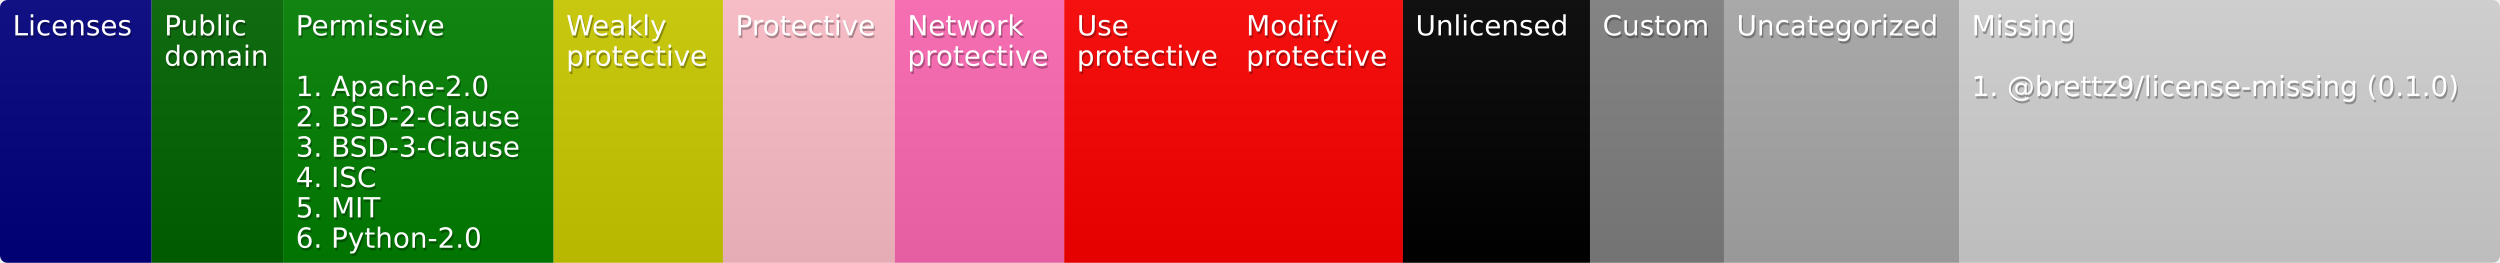
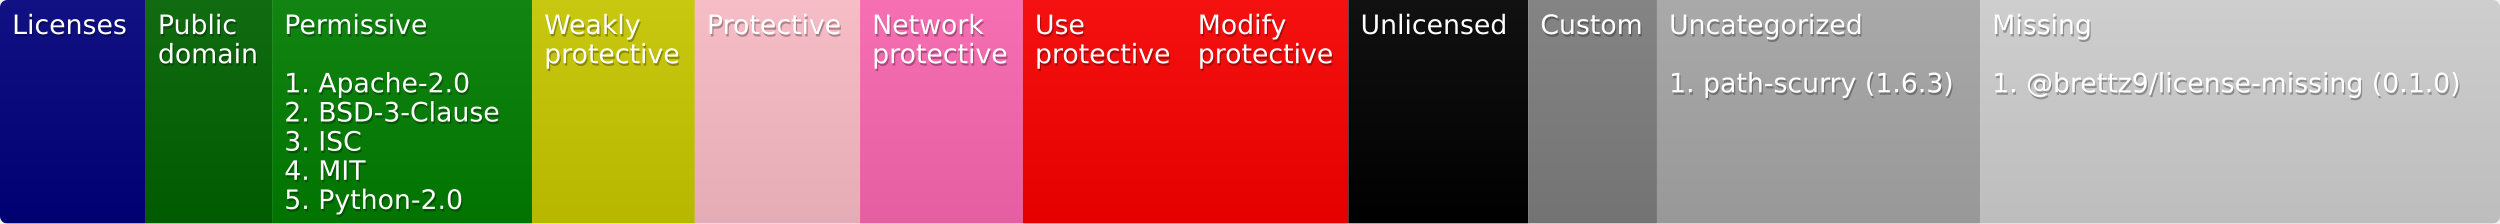
- <svg xmlns="http://www.w3.org/2000/svg" width="989" height="104">
+ <svg xmlns="http://www.w3.org/2000/svg" width="1029" height="92">
  <defs>
    <style>text{font-size:11px;font-family:Verdana,DejaVu Sans,Geneva,sans-serif}text.shadow{fill:#010101;fill-opacity:.3}text.high{fill:#fff}</style>
    <linearGradient id="smooth" x2="0" y2="100%">
      <stop offset="0" stop-color="#aaa" stop-opacity=".1" />
      <stop offset="1" stop-opacity=".1" />
    </linearGradient>
    <mask id="round">
      <rect width="100%" height="100%" rx="3" fill="#fff" />
    </mask>
  </defs>
  <g id="bg" mask="url(#round)">
-     <path fill="navy" d="M0 0h60v104H0z" />
-     <path fill="#006400" d="M60 0h52v104H60z" />
-     <path fill="green" d="M112 0h107v104H112z" />
-     <path fill="#cc0" d="M219 0h67v104h-67z" />
-     <path fill="pink" d="M286 0h68v104h-68z" />
-     <path fill="#ff69b4" d="M354 0h67v104h-67z" />
-     <path fill="red" d="M421 0h67v104h-67zM488 0h67v104h-67z" />
-     <path d="M555 0h74v104h-74z" />
-     <path fill="gray" d="M629 0h53v104h-53z" />
-     <path fill="#a9a9a9" d="M682 0h93v104h-93z" />
-     <path fill="#d3d3d3" d="M775 0h214v104H775z" />
-     <path fill="url(#smooth)" d="M0 0h989v104H0z" />
+     <path fill="navy" d="M0 0h60v92H0z" />
+     <path fill="#006400" d="M60 0h52v92H60z" />
+     <path fill="green" d="M112 0h107v92H112z" />
+     <path fill="#cc0" d="M219 0h67v92h-67z" />
+     <path fill="pink" d="M286 0h68v92h-68z" />
+     <path fill="#ff69b4" d="M354 0h67v92h-67z" />
+     <path fill="red" d="M421 0h67v92h-67zM488 0h67v92h-67z" />
+     <path d="M555 0h74v92h-74z" />
+     <path fill="gray" d="M629 0h53v92h-53z" />
+     <path fill="#a9a9a9" d="M682 0h133v92H682z" />
+     <path fill="#d3d3d3" d="M815 0h214v92H815z" />
+     <path fill="url(#smooth)" d="M0 0h1029v92H0z" />
  </g>
  <g id="fg">
    <text class="shadow" x="5.5" y="15">Licenses</text>
    <text class="high" x="5" y="14">Licenses</text>
    <text class="shadow" x="65.5" y="15">Public</text>
    <text class="high" x="65" y="14">Public</text>
    <text class="shadow" x="65.5" y="27">domain</text>
    <text class="high" x="65" y="26">domain</text>
    <text class="shadow" x="117.5" y="15">Permissive</text>
    <text class="high" x="117" y="14">Permissive</text>
    <text class="shadow" x="117.5" y="39">1. Apache-2.0</text>
    <text class="high" x="117" y="38">1. Apache-2.0</text>
-     <text class="shadow" x="117.5" y="51">2. BSD-2-Clause</text>
-     <text class="high" x="117" y="50">2. BSD-2-Clause</text>
-     <text class="shadow" x="117.5" y="63">3. BSD-3-Clause</text>
-     <text class="high" x="117" y="62">3. BSD-3-Clause</text>
-     <text class="shadow" x="117.5" y="75">4. ISC</text>
-     <text class="high" x="117" y="74">4. ISC</text>
-     <text class="shadow" x="117.5" y="87">5. MIT</text>
-     <text class="high" x="117" y="86">5. MIT</text>
-     <text class="shadow" x="117.5" y="99">6. Python-2.0</text>
-     <text class="high" x="117" y="98">6. Python-2.0</text>
+     <text class="shadow" x="117.5" y="51">2. BSD-3-Clause</text>
+     <text class="high" x="117" y="50">2. BSD-3-Clause</text>
+     <text class="shadow" x="117.5" y="63">3. ISC</text>
+     <text class="high" x="117" y="62">3. ISC</text>
+     <text class="shadow" x="117.5" y="75">4. MIT</text>
+     <text class="high" x="117" y="74">4. MIT</text>
+     <text class="shadow" x="117.5" y="87">5. Python-2.0</text>
+     <text class="high" x="117" y="86">5. Python-2.0</text>
    <text class="shadow" x="224.5" y="15">Weakly</text>
    <text class="high" x="224" y="14">Weakly</text>
    <text class="shadow" x="224.5" y="27">protective</text>
    <text class="high" x="224" y="26">protective</text>
    <text class="shadow" x="291.5" y="15">Protective</text>
    <text class="high" x="291" y="14">Protective</text>
    <text class="shadow" x="359.5" y="15">Network</text>
    <text class="high" x="359" y="14">Network</text>
    <text class="shadow" x="359.5" y="27">protective</text>
    <text class="high" x="359" y="26">protective</text>
    <text class="shadow" x="426.5" y="15">Use</text>
    <text class="high" x="426" y="14">Use</text>
    <text class="shadow" x="426.5" y="27">protective</text>
    <text class="high" x="426" y="26">protective</text>
    <text class="shadow" x="493.5" y="15">Modify</text>
    <text class="high" x="493" y="14">Modify</text>
    <text class="shadow" x="493.5" y="27">protective</text>
    <text class="high" x="493" y="26">protective</text>
    <text class="shadow" x="560.5" y="15">Unlicensed</text>
    <text class="high" x="560" y="14">Unlicensed</text>
    <text class="shadow" x="634.5" y="15">Custom</text>
    <text class="high" x="634" y="14">Custom</text>
    <text class="shadow" x="687.5" y="15">Uncategorized</text>
    <text class="high" x="687" y="14">Uncategorized</text>
-     <text class="shadow" x="780.5" y="15">Missing</text>
-     <text class="high" x="780" y="14">Missing</text>
-     <text class="shadow" x="780.5" y="39">1. @brettz9/license-missing (0.1.0)</text>
-     <text class="high" x="780" y="38">1. @brettz9/license-missing (0.1.0)</text>
+     <text class="shadow" x="687.5" y="39">1. path-scurry (1.6.3)</text>
+     <text class="high" x="687" y="38">1. path-scurry (1.6.3)</text>
+     <text class="shadow" x="820.5" y="15">Missing</text>
+     <text class="high" x="820" y="14">Missing</text>
+     <text class="shadow" x="820.5" y="39">1. @brettz9/license-missing (0.1.0)</text>
+     <text class="high" x="820" y="38">1. @brettz9/license-missing (0.1.0)</text>
  </g>
</svg>
